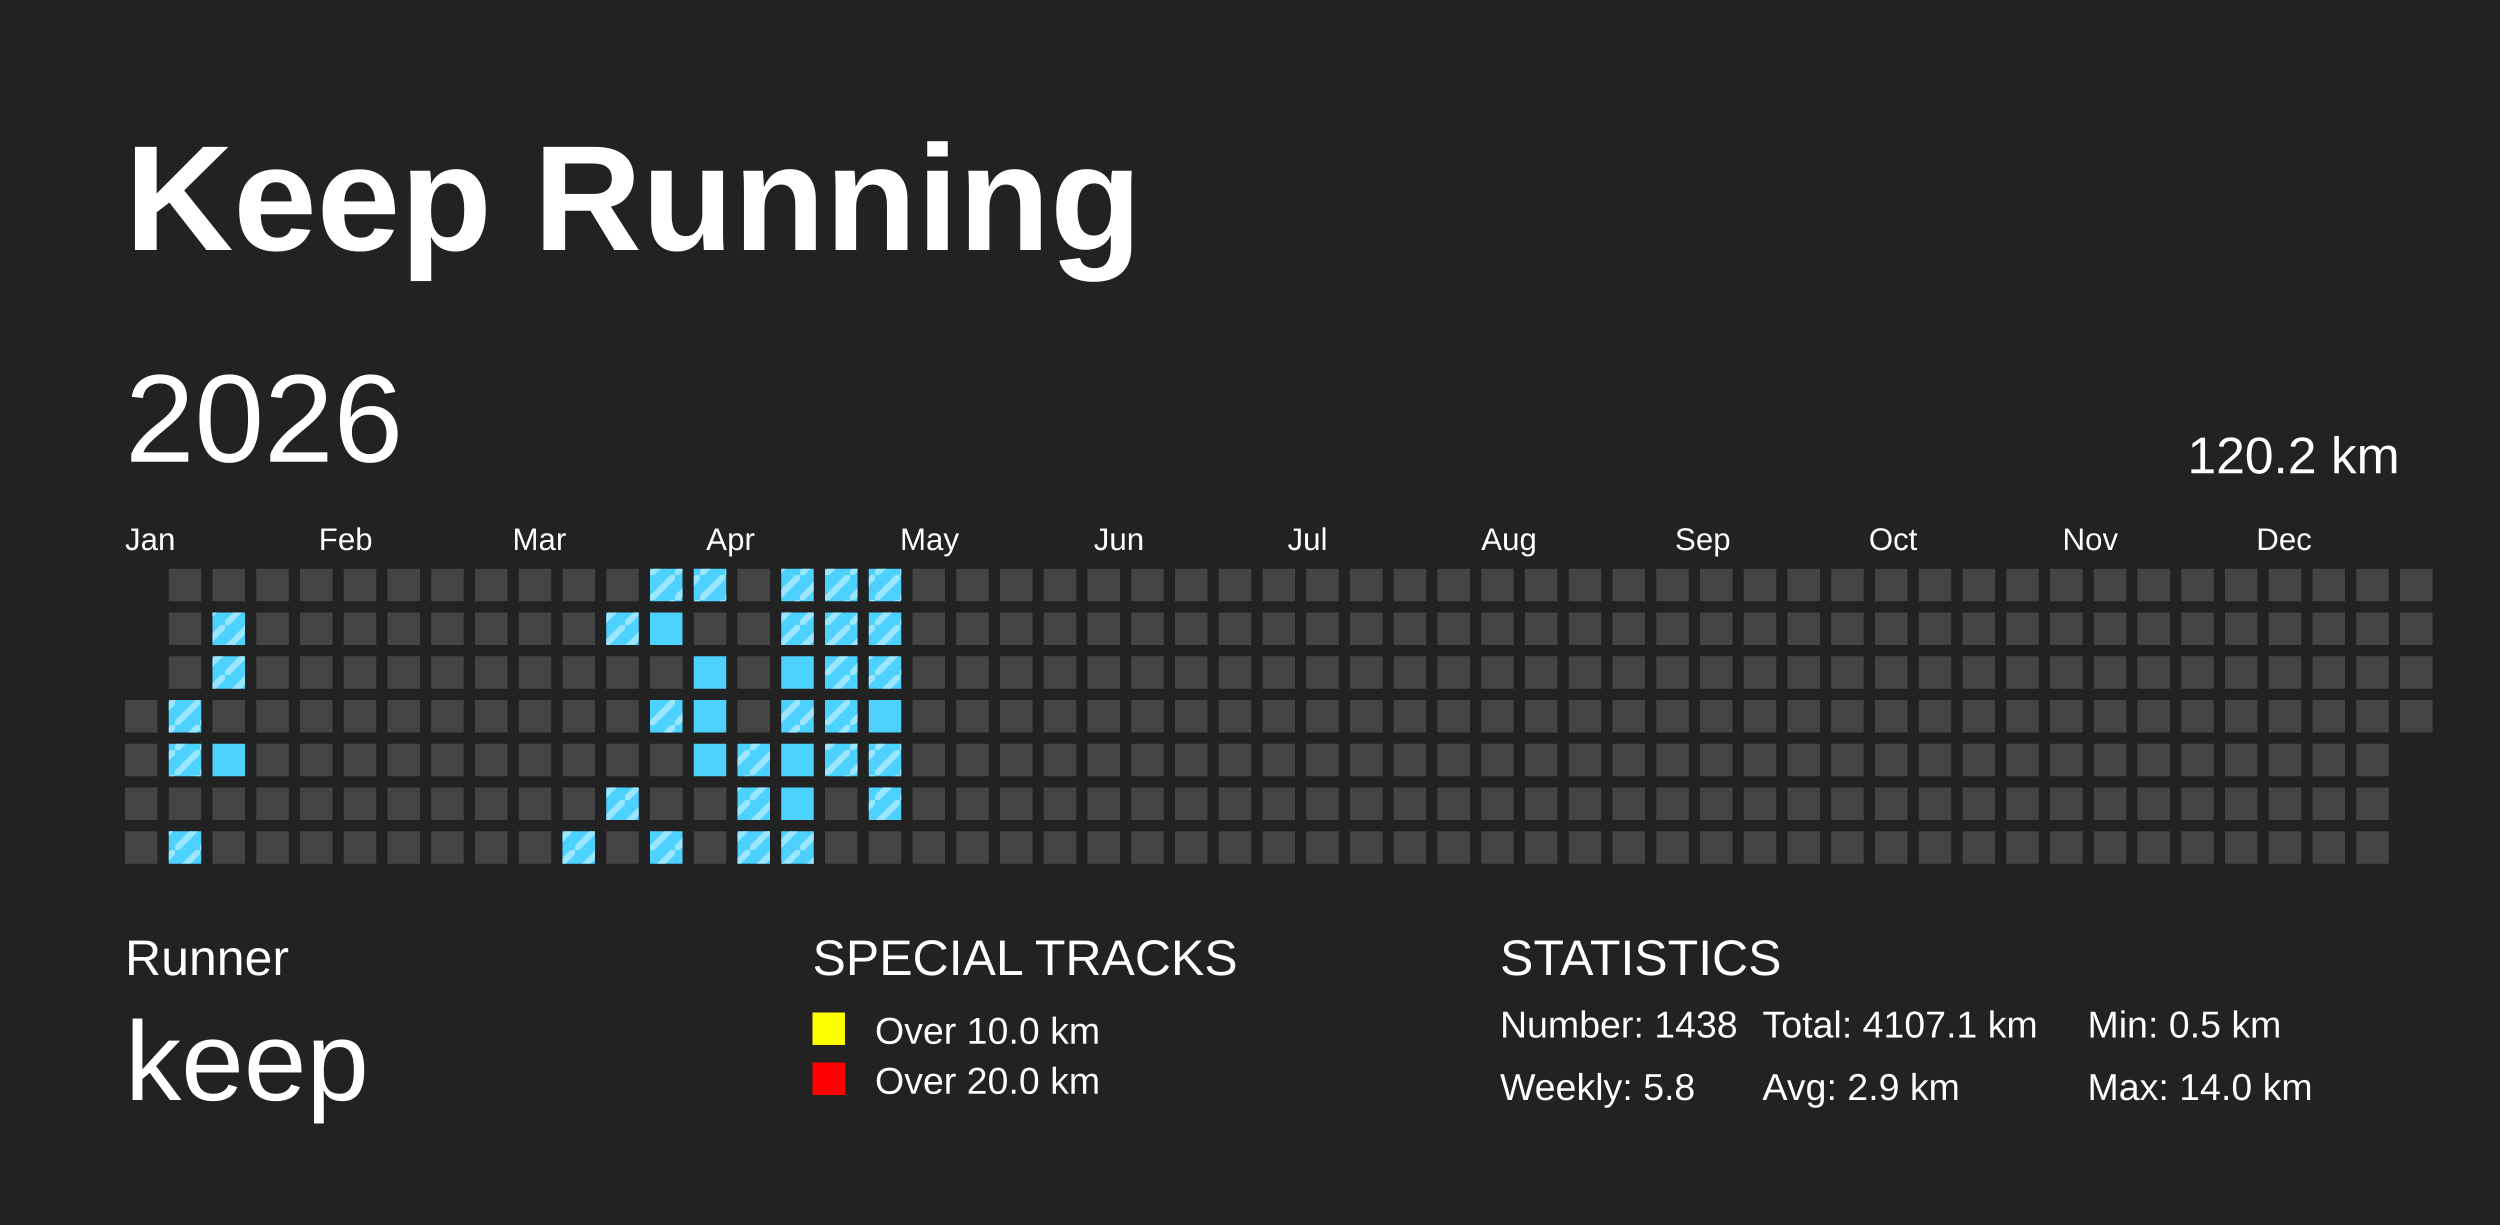
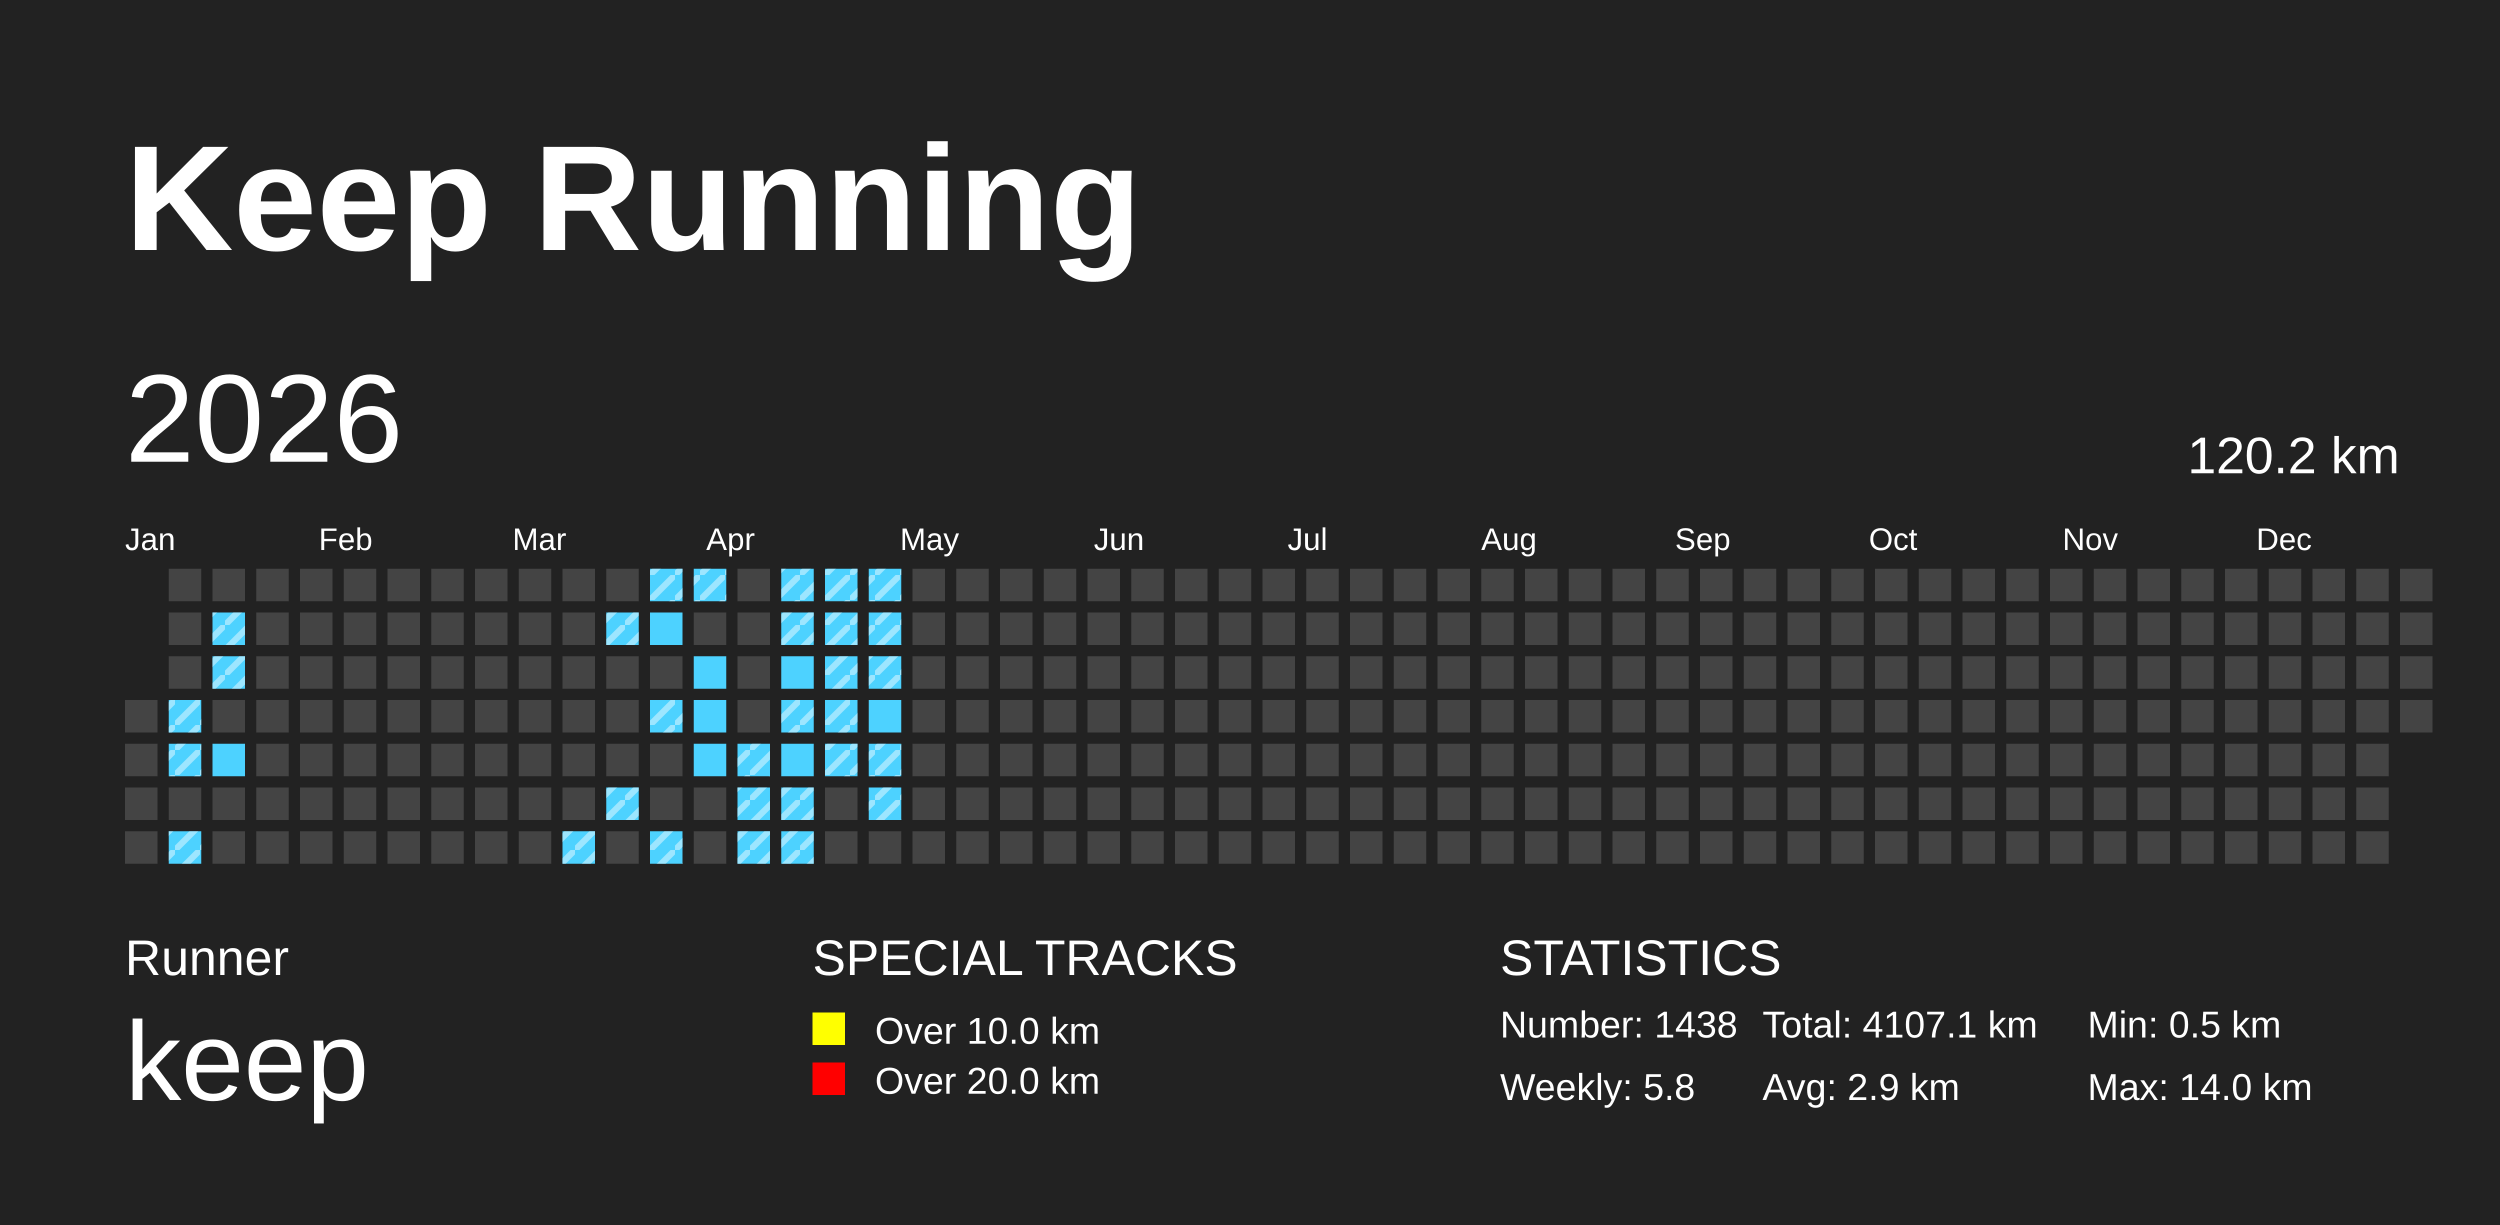
<svg xmlns="http://www.w3.org/2000/svg" baseProfile="full" height="98mm" version="1.1" viewBox="0,0,200,98" width="200mm">
  <defs>
    <pattern height="2" id="indoor-stripe" patternUnits="userSpaceOnUse" width="2">
      <line stroke="white" stroke-opacity="0.45" stroke-width="0.5" x1="0" x2="2" y1="2" y2="0" />
    </pattern>
  </defs>
  <rect fill="#222222" height="98" width="200" x="0" y="0" />
  <text fill="#FFFFFF" style="font-size:12px; font-family:Arial; font-weight:bold;" x="10" y="20">Keep Running</text>
  <text fill="#FFFFFF" style="font-size:4px; font-family:Arial" x="10" y="78">Runner</text>
  <text fill="#FFFFFF" style="font-size:9px; font-family:Arial" x="10" y="88">keep</text>
  <text fill="#FFFFFF" style="font-size:4px; font-family:Arial" x="65" y="78">SPECIAL TRACKS</text>
  <rect fill="yellow" height="2.6" width="2.6" x="65" y="81" />
  <text fill="#FFFFFF" style="font-size:3px; font-family:Arial" x="70" y="83.5">Over 10.0 km</text>
  <rect fill="red" height="2.6" width="2.6" x="65" y="85" />
  <text fill="#FFFFFF" style="font-size:3px; font-family:Arial" x="70" y="87.5">Over 20.0 km</text>
  <text fill="#FFFFFF" style="font-size:4px; font-family:Arial" x="120" y="78">STATISTICS</text>
  <text fill="#FFFFFF" style="font-size:3px; font-family:Arial" x="120" y="83">Number: 1438</text>
  <text fill="#FFFFFF" style="font-size:3px; font-family:Arial" x="120" y="88">Weekly: 5.8</text>
  <text fill="#FFFFFF" style="font-size:3px; font-family:Arial" x="141" y="83">Total: 4107.1 km</text>
  <text fill="#FFFFFF" style="font-size:3px; font-family:Arial" x="141" y="88">Avg: 2.9 km</text>
  <text fill="#FFFFFF" style="font-size:3px; font-family:Arial" x="167" y="83">Min: 0.5 km</text>
  <text fill="#FFFFFF" style="font-size:3px; font-family:Arial" x="167" y="88">Max: 14.0 km</text>
  <text dominant-baseline="hanging" fill="#FFFFFF" style="font-size:10.0px; font-family:Arial;" x="10" y="30">2026</text>
  <text dominant-baseline="hanging" fill="#FFFFFF" style="font-size:4.125px; font-family:Arial;" x="175" y="35">120.2 km</text>
  <text fill="#FFFFFF" style="font-size:2.5px; font-family:Arial" x="10.0" y="44">Jan</text>
  <text fill="#FFFFFF" style="font-size:2.5px; font-family:Arial" x="25.5" y="44">Feb</text>
  <text fill="#FFFFFF" style="font-size:2.5px; font-family:Arial" x="41.0" y="44">Mar</text>
  <text fill="#FFFFFF" style="font-size:2.5px; font-family:Arial" x="56.5" y="44">Apr</text>
  <text fill="#FFFFFF" style="font-size:2.5px; font-family:Arial" x="72.0" y="44">May</text>
  <text fill="#FFFFFF" style="font-size:2.5px; font-family:Arial" x="87.5" y="44">Jun</text>
  <text fill="#FFFFFF" style="font-size:2.5px; font-family:Arial" x="103.0" y="44">Jul</text>
  <text fill="#FFFFFF" style="font-size:2.5px; font-family:Arial" x="118.5" y="44">Aug</text>
  <text fill="#FFFFFF" style="font-size:2.5px; font-family:Arial" x="134.0" y="44">Sep</text>
  <text fill="#FFFFFF" style="font-size:2.5px; font-family:Arial" x="149.5" y="44">Oct</text>
  <text fill="#FFFFFF" style="font-size:2.5px; font-family:Arial" x="165.0" y="44">Nov</text>
  <text fill="#FFFFFF" style="font-size:2.5px; font-family:Arial" x="180.5" y="44">Dec</text>
  <rect fill="#444444" height="2.6" width="2.6" x="10.0" y="56.0" />
  <rect fill="#444444" height="2.6" width="2.6" x="10.0" y="59.5" />
  <rect fill="#444444" height="2.6" width="2.6" x="10.0" y="63.0" />
  <rect fill="#444444" height="2.6" width="2.6" x="10.0" y="66.5" />
  <rect fill="#444444" height="2.6" width="2.6" x="13.5" y="45.5" />
  <rect fill="#444444" height="2.6" width="2.6" x="13.5" y="49.0" />
  <rect fill="#444444" height="2.6" width="2.6" x="13.5" y="52.5" />
  <rect fill="#4DD2FF" height="2.6" width="2.6" x="13.5" y="56.0" />
  <rect fill="url(#indoor-stripe)" height="2.6" style="pointer-events: none;" width="2.6" x="13.5" y="56.0" />
  <rect fill="#4DD2FF" height="2.6" width="2.6" x="13.5" y="59.5" />
  <rect fill="url(#indoor-stripe)" height="2.6" style="pointer-events: none;" width="2.6" x="13.5" y="59.5" />
  <rect fill="#444444" height="2.6" width="2.6" x="13.5" y="63.0" />
  <rect fill="#4DD2FF" height="2.6" width="2.6" x="13.5" y="66.5" />
  <rect fill="url(#indoor-stripe)" height="2.6" style="pointer-events: none;" width="2.6" x="13.5" y="66.5" />
  <rect fill="#444444" height="2.6" width="2.6" x="17.0" y="45.5" />
  <rect fill="#4DD2FF" height="2.6" width="2.6" x="17.0" y="49.0" />
  <rect fill="url(#indoor-stripe)" height="2.6" style="pointer-events: none;" width="2.6" x="17.0" y="49.0" />
  <rect fill="#4DD2FF" height="2.6" width="2.6" x="17.0" y="52.5" />
  <rect fill="url(#indoor-stripe)" height="2.6" style="pointer-events: none;" width="2.6" x="17.0" y="52.5" />
  <rect fill="#444444" height="2.6" width="2.6" x="17.0" y="56.0" />
  <rect fill="#4DD2FF" height="2.6" width="2.6" x="17.0" y="59.5" />
  <rect fill="#444444" height="2.6" width="2.6" x="17.0" y="63.0" />
  <rect fill="#444444" height="2.6" width="2.6" x="17.0" y="66.5" />
  <rect fill="#444444" height="2.6" width="2.6" x="20.5" y="45.5" />
  <rect fill="#444444" height="2.6" width="2.6" x="20.5" y="49.0" />
  <rect fill="#444444" height="2.6" width="2.6" x="20.5" y="52.5" />
  <rect fill="#444444" height="2.6" width="2.6" x="20.5" y="56.0" />
  <rect fill="#444444" height="2.6" width="2.6" x="20.5" y="59.5" />
  <rect fill="#444444" height="2.6" width="2.6" x="20.5" y="63.0" />
  <rect fill="#444444" height="2.6" width="2.6" x="20.5" y="66.5" />
  <rect fill="#444444" height="2.6" width="2.6" x="24.0" y="45.5" />
  <rect fill="#444444" height="2.6" width="2.6" x="24.0" y="49.0" />
  <rect fill="#444444" height="2.6" width="2.6" x="24.0" y="52.5" />
  <rect fill="#444444" height="2.6" width="2.6" x="24.0" y="56.0" />
  <rect fill="#444444" height="2.6" width="2.6" x="24.0" y="59.5" />
  <rect fill="#444444" height="2.6" width="2.6" x="24.0" y="63.0" />
  <rect fill="#444444" height="2.6" width="2.6" x="24.0" y="66.5" />
  <rect fill="#444444" height="2.6" width="2.6" x="27.5" y="45.5" />
  <rect fill="#444444" height="2.6" width="2.6" x="27.5" y="49.0" />
  <rect fill="#444444" height="2.6" width="2.6" x="27.5" y="52.5" />
  <rect fill="#444444" height="2.6" width="2.6" x="27.5" y="56.0" />
  <rect fill="#444444" height="2.6" width="2.6" x="27.5" y="59.5" />
  <rect fill="#444444" height="2.6" width="2.6" x="27.5" y="63.0" />
  <rect fill="#444444" height="2.6" width="2.6" x="27.5" y="66.5" />
  <rect fill="#444444" height="2.6" width="2.6" x="31.0" y="45.5" />
  <rect fill="#444444" height="2.6" width="2.6" x="31.0" y="49.0" />
  <rect fill="#444444" height="2.6" width="2.6" x="31.0" y="52.5" />
  <rect fill="#444444" height="2.6" width="2.6" x="31.0" y="56.0" />
  <rect fill="#444444" height="2.6" width="2.6" x="31.0" y="59.5" />
  <rect fill="#444444" height="2.6" width="2.6" x="31.0" y="63.0" />
  <rect fill="#444444" height="2.6" width="2.6" x="31.0" y="66.5" />
  <rect fill="#444444" height="2.6" width="2.6" x="34.5" y="45.5" />
  <rect fill="#444444" height="2.6" width="2.6" x="34.5" y="49.0" />
  <rect fill="#444444" height="2.6" width="2.6" x="34.5" y="52.5" />
  <rect fill="#444444" height="2.6" width="2.6" x="34.5" y="56.0" />
  <rect fill="#444444" height="2.6" width="2.6" x="34.5" y="59.5" />
  <rect fill="#444444" height="2.6" width="2.6" x="34.5" y="63.0" />
  <rect fill="#444444" height="2.6" width="2.6" x="34.5" y="66.5" />
  <rect fill="#444444" height="2.6" width="2.6" x="38.0" y="45.5" />
  <rect fill="#444444" height="2.6" width="2.6" x="38.0" y="49.0" />
  <rect fill="#444444" height="2.6" width="2.6" x="38.0" y="52.5" />
  <rect fill="#444444" height="2.6" width="2.6" x="38.0" y="56.0" />
  <rect fill="#444444" height="2.6" width="2.6" x="38.0" y="59.5" />
  <rect fill="#444444" height="2.6" width="2.6" x="38.0" y="63.0" />
  <rect fill="#444444" height="2.6" width="2.6" x="38.0" y="66.5" />
  <rect fill="#444444" height="2.6" width="2.6" x="41.5" y="45.5" />
  <rect fill="#444444" height="2.6" width="2.6" x="41.5" y="49.0" />
  <rect fill="#444444" height="2.6" width="2.6" x="41.5" y="52.5" />
  <rect fill="#444444" height="2.6" width="2.6" x="41.5" y="56.0" />
  <rect fill="#444444" height="2.6" width="2.6" x="41.5" y="59.5" />
  <rect fill="#444444" height="2.6" width="2.6" x="41.5" y="63.0" />
  <rect fill="#444444" height="2.6" width="2.6" x="41.5" y="66.5" />
  <rect fill="#444444" height="2.6" width="2.6" x="45.0" y="45.5" />
  <rect fill="#444444" height="2.6" width="2.6" x="45.0" y="49.0" />
  <rect fill="#444444" height="2.6" width="2.6" x="45.0" y="52.5" />
  <rect fill="#444444" height="2.6" width="2.6" x="45.0" y="56.0" />
  <rect fill="#444444" height="2.6" width="2.6" x="45.0" y="59.5" />
  <rect fill="#444444" height="2.6" width="2.6" x="45.0" y="63.0" />
  <rect fill="#4DD2FF" height="2.6" width="2.6" x="45.0" y="66.5" />
  <rect fill="url(#indoor-stripe)" height="2.6" style="pointer-events: none;" width="2.6" x="45.0" y="66.5" />
  <rect fill="#444444" height="2.6" width="2.6" x="48.5" y="45.5" />
  <rect fill="#4DD2FF" height="2.6" width="2.6" x="48.5" y="49.0" />
  <rect fill="url(#indoor-stripe)" height="2.6" style="pointer-events: none;" width="2.6" x="48.5" y="49.0" />
  <rect fill="#444444" height="2.6" width="2.6" x="48.5" y="52.5" />
  <rect fill="#444444" height="2.6" width="2.6" x="48.5" y="56.0" />
  <rect fill="#444444" height="2.6" width="2.6" x="48.5" y="59.5" />
  <rect fill="#4DD2FF" height="2.6" width="2.6" x="48.5" y="63.0" />
  <rect fill="url(#indoor-stripe)" height="2.6" style="pointer-events: none;" width="2.6" x="48.5" y="63.0" />
  <rect fill="#444444" height="2.6" width="2.6" x="48.5" y="66.5" />
  <rect fill="#4DD2FF" height="2.6" width="2.6" x="52.0" y="45.5" />
  <rect fill="url(#indoor-stripe)" height="2.6" style="pointer-events: none;" width="2.6" x="52.0" y="45.5" />
  <rect fill="#4DD2FF" height="2.6" width="2.6" x="52.0" y="49.0" />
  <rect fill="#444444" height="2.6" width="2.6" x="52.0" y="52.5" />
  <rect fill="#4DD2FF" height="2.6" width="2.6" x="52.0" y="56.0" />
  <rect fill="url(#indoor-stripe)" height="2.6" style="pointer-events: none;" width="2.6" x="52.0" y="56.0" />
  <rect fill="#444444" height="2.6" width="2.6" x="52.0" y="59.5" />
  <rect fill="#444444" height="2.6" width="2.6" x="52.0" y="63.0" />
  <rect fill="#4DD2FF" height="2.6" width="2.6" x="52.0" y="66.5" />
  <rect fill="url(#indoor-stripe)" height="2.6" style="pointer-events: none;" width="2.6" x="52.0" y="66.5" />
  <rect fill="#4DD2FF" height="2.6" width="2.6" x="55.5" y="45.5" />
  <rect fill="url(#indoor-stripe)" height="2.6" style="pointer-events: none;" width="2.6" x="55.5" y="45.5" />
  <rect fill="#444444" height="2.6" width="2.6" x="55.5" y="49.0" />
  <rect fill="#4DD2FF" height="2.6" width="2.6" x="55.5" y="52.5" />
  <rect fill="#4DD2FF" height="2.6" width="2.6" x="55.5" y="56.0" />
  <rect fill="#4DD2FF" height="2.6" width="2.6" x="55.5" y="59.5" />
  <rect fill="#444444" height="2.6" width="2.6" x="55.5" y="63.0" />
  <rect fill="#444444" height="2.6" width="2.6" x="55.5" y="66.5" />
  <rect fill="#444444" height="2.6" width="2.6" x="59.0" y="45.5" />
  <rect fill="#444444" height="2.6" width="2.6" x="59.0" y="49.0" />
  <rect fill="#444444" height="2.6" width="2.6" x="59.0" y="52.5" />
  <rect fill="#444444" height="2.6" width="2.6" x="59.0" y="56.0" />
  <rect fill="#4DD2FF" height="2.6" width="2.6" x="59.0" y="59.5" />
  <rect fill="url(#indoor-stripe)" height="2.6" style="pointer-events: none;" width="2.6" x="59.0" y="59.5" />
  <rect fill="#4DD2FF" height="2.6" width="2.6" x="59.0" y="63.0" />
  <rect fill="url(#indoor-stripe)" height="2.6" style="pointer-events: none;" width="2.6" x="59.0" y="63.0" />
  <rect fill="#4DD2FF" height="2.6" width="2.6" x="59.0" y="66.5" />
  <rect fill="url(#indoor-stripe)" height="2.6" style="pointer-events: none;" width="2.6" x="59.0" y="66.5" />
  <rect fill="#4DD2FF" height="2.6" width="2.6" x="62.5" y="45.5" />
  <rect fill="url(#indoor-stripe)" height="2.6" style="pointer-events: none;" width="2.6" x="62.5" y="45.5" />
  <rect fill="#4DD2FF" height="2.6" width="2.6" x="62.5" y="49.0" />
  <rect fill="url(#indoor-stripe)" height="2.6" style="pointer-events: none;" width="2.6" x="62.5" y="49.0" />
  <rect fill="#4DD2FF" height="2.6" width="2.6" x="62.5" y="52.5" />
  <rect fill="#4DD2FF" height="2.6" width="2.6" x="62.5" y="56.0" />
  <rect fill="url(#indoor-stripe)" height="2.6" style="pointer-events: none;" width="2.6" x="62.5" y="56.0" />
  <rect fill="#4DD2FF" height="2.6" width="2.6" x="62.5" y="59.5" />
  <rect fill="#4DD2FF" height="2.6" width="2.6" x="62.5" y="63.0" />
+   <rect fill="url(#indoor-stripe)" height="2.6" style="pointer-events: none;" width="2.6" x="62.5" y="63.0" />
  <rect fill="#4DD2FF" height="2.6" width="2.6" x="62.5" y="66.5" />
  <rect fill="url(#indoor-stripe)" height="2.6" style="pointer-events: none;" width="2.6" x="62.5" y="66.5" />
  <rect fill="#4DD2FF" height="2.6" width="2.6" x="66.0" y="45.5" />
  <rect fill="url(#indoor-stripe)" height="2.6" style="pointer-events: none;" width="2.6" x="66.0" y="45.5" />
  <rect fill="#4DD2FF" height="2.6" width="2.6" x="66.0" y="49.0" />
  <rect fill="url(#indoor-stripe)" height="2.6" style="pointer-events: none;" width="2.6" x="66.0" y="49.0" />
  <rect fill="#4DD2FF" height="2.6" width="2.6" x="66.0" y="52.5" />
  <rect fill="url(#indoor-stripe)" height="2.6" style="pointer-events: none;" width="2.6" x="66.0" y="52.5" />
  <rect fill="#4DD2FF" height="2.6" width="2.6" x="66.0" y="56.0" />
  <rect fill="url(#indoor-stripe)" height="2.6" style="pointer-events: none;" width="2.6" x="66.0" y="56.0" />
  <rect fill="#4DD2FF" height="2.6" width="2.6" x="66.0" y="59.5" />
  <rect fill="url(#indoor-stripe)" height="2.6" style="pointer-events: none;" width="2.6" x="66.0" y="59.5" />
  <rect fill="#444444" height="2.6" width="2.6" x="66.0" y="63.0" />
  <rect fill="#444444" height="2.6" width="2.6" x="66.0" y="66.5" />
  <rect fill="#4DD2FF" height="2.6" width="2.6" x="69.5" y="45.5" />
  <rect fill="url(#indoor-stripe)" height="2.6" style="pointer-events: none;" width="2.6" x="69.5" y="45.5" />
  <rect fill="#4DD2FF" height="2.6" width="2.6" x="69.5" y="49.0" />
  <rect fill="url(#indoor-stripe)" height="2.6" style="pointer-events: none;" width="2.6" x="69.5" y="49.0" />
  <rect fill="#4DD2FF" height="2.6" width="2.6" x="69.5" y="52.5" />
  <rect fill="url(#indoor-stripe)" height="2.6" style="pointer-events: none;" width="2.6" x="69.5" y="52.5" />
  <rect fill="#4DD2FF" height="2.6" width="2.6" x="69.5" y="56.0" />
  <rect fill="#4DD2FF" height="2.6" width="2.6" x="69.5" y="59.5" />
  <rect fill="url(#indoor-stripe)" height="2.6" style="pointer-events: none;" width="2.6" x="69.5" y="59.5" />
  <rect fill="#4DD2FF" height="2.6" width="2.6" x="69.5" y="63.0" />
  <rect fill="url(#indoor-stripe)" height="2.6" style="pointer-events: none;" width="2.6" x="69.5" y="63.0" />
  <rect fill="#444444" height="2.6" width="2.6" x="69.5" y="66.5" />
  <rect fill="#444444" height="2.6" width="2.6" x="73.0" y="45.5" />
  <rect fill="#444444" height="2.6" width="2.6" x="73.0" y="49.0" />
  <rect fill="#444444" height="2.6" width="2.6" x="73.0" y="52.5" />
  <rect fill="#444444" height="2.6" width="2.6" x="73.0" y="56.0" />
  <rect fill="#444444" height="2.6" width="2.6" x="73.0" y="59.5" />
  <rect fill="#444444" height="2.6" width="2.6" x="73.0" y="63.0" />
  <rect fill="#444444" height="2.6" width="2.6" x="73.0" y="66.5" />
  <rect fill="#444444" height="2.6" width="2.6" x="76.5" y="45.5" />
  <rect fill="#444444" height="2.6" width="2.6" x="76.5" y="49.0" />
  <rect fill="#444444" height="2.6" width="2.6" x="76.5" y="52.5" />
  <rect fill="#444444" height="2.6" width="2.6" x="76.5" y="56.0" />
  <rect fill="#444444" height="2.6" width="2.6" x="76.5" y="59.5" />
  <rect fill="#444444" height="2.6" width="2.6" x="76.5" y="63.0" />
  <rect fill="#444444" height="2.6" width="2.6" x="76.5" y="66.5" />
  <rect fill="#444444" height="2.6" width="2.6" x="80.0" y="45.5" />
  <rect fill="#444444" height="2.6" width="2.6" x="80.0" y="49.0" />
  <rect fill="#444444" height="2.6" width="2.6" x="80.0" y="52.5" />
  <rect fill="#444444" height="2.6" width="2.6" x="80.0" y="56.0" />
  <rect fill="#444444" height="2.6" width="2.6" x="80.0" y="59.5" />
  <rect fill="#444444" height="2.6" width="2.6" x="80.0" y="63.0" />
  <rect fill="#444444" height="2.6" width="2.6" x="80.0" y="66.5" />
  <rect fill="#444444" height="2.6" width="2.6" x="83.5" y="45.5" />
  <rect fill="#444444" height="2.6" width="2.6" x="83.5" y="49.0" />
  <rect fill="#444444" height="2.6" width="2.6" x="83.5" y="52.5" />
  <rect fill="#444444" height="2.6" width="2.6" x="83.5" y="56.0" />
  <rect fill="#444444" height="2.6" width="2.6" x="83.5" y="59.5" />
  <rect fill="#444444" height="2.6" width="2.6" x="83.5" y="63.0" />
  <rect fill="#444444" height="2.6" width="2.6" x="83.5" y="66.5" />
  <rect fill="#444444" height="2.6" width="2.6" x="87.0" y="45.5" />
  <rect fill="#444444" height="2.6" width="2.6" x="87.0" y="49.0" />
  <rect fill="#444444" height="2.6" width="2.6" x="87.0" y="52.5" />
  <rect fill="#444444" height="2.6" width="2.6" x="87.0" y="56.0" />
  <rect fill="#444444" height="2.6" width="2.6" x="87.0" y="59.5" />
  <rect fill="#444444" height="2.6" width="2.6" x="87.0" y="63.0" />
  <rect fill="#444444" height="2.6" width="2.6" x="87.0" y="66.5" />
  <rect fill="#444444" height="2.6" width="2.6" x="90.5" y="45.5" />
  <rect fill="#444444" height="2.6" width="2.6" x="90.5" y="49.0" />
  <rect fill="#444444" height="2.6" width="2.6" x="90.5" y="52.5" />
  <rect fill="#444444" height="2.6" width="2.6" x="90.5" y="56.0" />
  <rect fill="#444444" height="2.6" width="2.6" x="90.5" y="59.5" />
  <rect fill="#444444" height="2.6" width="2.6" x="90.5" y="63.0" />
  <rect fill="#444444" height="2.6" width="2.6" x="90.5" y="66.5" />
  <rect fill="#444444" height="2.6" width="2.6" x="94.0" y="45.5" />
  <rect fill="#444444" height="2.6" width="2.6" x="94.0" y="49.0" />
  <rect fill="#444444" height="2.6" width="2.6" x="94.0" y="52.5" />
  <rect fill="#444444" height="2.6" width="2.6" x="94.0" y="56.0" />
  <rect fill="#444444" height="2.6" width="2.6" x="94.0" y="59.5" />
  <rect fill="#444444" height="2.6" width="2.6" x="94.0" y="63.0" />
  <rect fill="#444444" height="2.6" width="2.6" x="94.0" y="66.5" />
  <rect fill="#444444" height="2.6" width="2.6" x="97.5" y="45.5" />
  <rect fill="#444444" height="2.6" width="2.6" x="97.5" y="49.0" />
  <rect fill="#444444" height="2.6" width="2.6" x="97.5" y="52.5" />
  <rect fill="#444444" height="2.6" width="2.6" x="97.5" y="56.0" />
  <rect fill="#444444" height="2.6" width="2.6" x="97.5" y="59.5" />
  <rect fill="#444444" height="2.6" width="2.6" x="97.5" y="63.0" />
  <rect fill="#444444" height="2.6" width="2.6" x="97.5" y="66.5" />
  <rect fill="#444444" height="2.6" width="2.6" x="101.0" y="45.5" />
  <rect fill="#444444" height="2.6" width="2.6" x="101.0" y="49.0" />
  <rect fill="#444444" height="2.6" width="2.6" x="101.0" y="52.5" />
  <rect fill="#444444" height="2.6" width="2.6" x="101.0" y="56.0" />
  <rect fill="#444444" height="2.6" width="2.6" x="101.0" y="59.5" />
  <rect fill="#444444" height="2.6" width="2.6" x="101.0" y="63.0" />
  <rect fill="#444444" height="2.6" width="2.6" x="101.0" y="66.5" />
  <rect fill="#444444" height="2.6" width="2.6" x="104.5" y="45.5" />
  <rect fill="#444444" height="2.6" width="2.6" x="104.5" y="49.0" />
  <rect fill="#444444" height="2.6" width="2.6" x="104.5" y="52.5" />
  <rect fill="#444444" height="2.6" width="2.6" x="104.5" y="56.0" />
  <rect fill="#444444" height="2.6" width="2.6" x="104.5" y="59.5" />
  <rect fill="#444444" height="2.6" width="2.6" x="104.5" y="63.0" />
  <rect fill="#444444" height="2.6" width="2.6" x="104.5" y="66.5" />
  <rect fill="#444444" height="2.6" width="2.6" x="108.0" y="45.5" />
  <rect fill="#444444" height="2.6" width="2.6" x="108.0" y="49.0" />
  <rect fill="#444444" height="2.6" width="2.6" x="108.0" y="52.5" />
  <rect fill="#444444" height="2.6" width="2.6" x="108.0" y="56.0" />
  <rect fill="#444444" height="2.6" width="2.6" x="108.0" y="59.5" />
  <rect fill="#444444" height="2.6" width="2.6" x="108.0" y="63.0" />
  <rect fill="#444444" height="2.6" width="2.6" x="108.0" y="66.5" />
  <rect fill="#444444" height="2.6" width="2.6" x="111.5" y="45.5" />
  <rect fill="#444444" height="2.6" width="2.6" x="111.5" y="49.0" />
  <rect fill="#444444" height="2.6" width="2.6" x="111.5" y="52.5" />
  <rect fill="#444444" height="2.6" width="2.6" x="111.5" y="56.0" />
  <rect fill="#444444" height="2.6" width="2.6" x="111.5" y="59.5" />
  <rect fill="#444444" height="2.6" width="2.6" x="111.5" y="63.0" />
  <rect fill="#444444" height="2.6" width="2.6" x="111.5" y="66.5" />
  <rect fill="#444444" height="2.6" width="2.6" x="115.0" y="45.5" />
  <rect fill="#444444" height="2.6" width="2.6" x="115.0" y="49.0" />
  <rect fill="#444444" height="2.6" width="2.6" x="115.0" y="52.5" />
  <rect fill="#444444" height="2.6" width="2.6" x="115.0" y="56.0" />
  <rect fill="#444444" height="2.6" width="2.6" x="115.0" y="59.5" />
  <rect fill="#444444" height="2.6" width="2.6" x="115.0" y="63.0" />
  <rect fill="#444444" height="2.6" width="2.6" x="115.0" y="66.5" />
  <rect fill="#444444" height="2.6" width="2.6" x="118.5" y="45.5" />
  <rect fill="#444444" height="2.6" width="2.6" x="118.5" y="49.0" />
  <rect fill="#444444" height="2.6" width="2.6" x="118.5" y="52.5" />
  <rect fill="#444444" height="2.6" width="2.6" x="118.5" y="56.0" />
  <rect fill="#444444" height="2.6" width="2.6" x="118.5" y="59.5" />
  <rect fill="#444444" height="2.6" width="2.6" x="118.5" y="63.0" />
  <rect fill="#444444" height="2.6" width="2.6" x="118.5" y="66.5" />
  <rect fill="#444444" height="2.6" width="2.6" x="122.0" y="45.5" />
  <rect fill="#444444" height="2.6" width="2.6" x="122.0" y="49.0" />
  <rect fill="#444444" height="2.6" width="2.6" x="122.0" y="52.5" />
  <rect fill="#444444" height="2.6" width="2.6" x="122.0" y="56.0" />
  <rect fill="#444444" height="2.6" width="2.6" x="122.0" y="59.5" />
  <rect fill="#444444" height="2.6" width="2.6" x="122.0" y="63.0" />
  <rect fill="#444444" height="2.6" width="2.6" x="122.0" y="66.5" />
  <rect fill="#444444" height="2.6" width="2.6" x="125.5" y="45.5" />
  <rect fill="#444444" height="2.6" width="2.6" x="125.5" y="49.0" />
  <rect fill="#444444" height="2.6" width="2.6" x="125.5" y="52.5" />
  <rect fill="#444444" height="2.6" width="2.6" x="125.5" y="56.0" />
  <rect fill="#444444" height="2.6" width="2.6" x="125.5" y="59.5" />
  <rect fill="#444444" height="2.6" width="2.6" x="125.5" y="63.0" />
  <rect fill="#444444" height="2.6" width="2.6" x="125.5" y="66.5" />
  <rect fill="#444444" height="2.6" width="2.6" x="129.0" y="45.5" />
  <rect fill="#444444" height="2.6" width="2.6" x="129.0" y="49.0" />
  <rect fill="#444444" height="2.6" width="2.6" x="129.0" y="52.5" />
  <rect fill="#444444" height="2.6" width="2.6" x="129.0" y="56.0" />
  <rect fill="#444444" height="2.6" width="2.6" x="129.0" y="59.5" />
  <rect fill="#444444" height="2.6" width="2.6" x="129.0" y="63.0" />
  <rect fill="#444444" height="2.6" width="2.6" x="129.0" y="66.5" />
  <rect fill="#444444" height="2.6" width="2.6" x="132.5" y="45.5" />
  <rect fill="#444444" height="2.6" width="2.6" x="132.5" y="49.0" />
  <rect fill="#444444" height="2.6" width="2.6" x="132.5" y="52.5" />
  <rect fill="#444444" height="2.6" width="2.6" x="132.5" y="56.0" />
  <rect fill="#444444" height="2.6" width="2.6" x="132.5" y="59.5" />
  <rect fill="#444444" height="2.6" width="2.6" x="132.5" y="63.0" />
  <rect fill="#444444" height="2.6" width="2.6" x="132.5" y="66.5" />
  <rect fill="#444444" height="2.6" width="2.6" x="136.0" y="45.5" />
  <rect fill="#444444" height="2.6" width="2.6" x="136.0" y="49.0" />
  <rect fill="#444444" height="2.6" width="2.6" x="136.0" y="52.5" />
  <rect fill="#444444" height="2.6" width="2.6" x="136.0" y="56.0" />
  <rect fill="#444444" height="2.6" width="2.6" x="136.0" y="59.5" />
  <rect fill="#444444" height="2.6" width="2.6" x="136.0" y="63.0" />
  <rect fill="#444444" height="2.6" width="2.6" x="136.0" y="66.5" />
  <rect fill="#444444" height="2.6" width="2.6" x="139.5" y="45.5" />
  <rect fill="#444444" height="2.6" width="2.6" x="139.5" y="49.0" />
  <rect fill="#444444" height="2.6" width="2.6" x="139.5" y="52.5" />
  <rect fill="#444444" height="2.6" width="2.6" x="139.5" y="56.0" />
  <rect fill="#444444" height="2.6" width="2.6" x="139.5" y="59.5" />
  <rect fill="#444444" height="2.6" width="2.6" x="139.5" y="63.0" />
  <rect fill="#444444" height="2.6" width="2.6" x="139.5" y="66.5" />
  <rect fill="#444444" height="2.6" width="2.6" x="143.0" y="45.5" />
  <rect fill="#444444" height="2.6" width="2.6" x="143.0" y="49.0" />
  <rect fill="#444444" height="2.6" width="2.6" x="143.0" y="52.5" />
  <rect fill="#444444" height="2.6" width="2.6" x="143.0" y="56.0" />
  <rect fill="#444444" height="2.6" width="2.6" x="143.0" y="59.5" />
  <rect fill="#444444" height="2.6" width="2.6" x="143.0" y="63.0" />
  <rect fill="#444444" height="2.6" width="2.6" x="143.0" y="66.5" />
  <rect fill="#444444" height="2.6" width="2.6" x="146.5" y="45.5" />
  <rect fill="#444444" height="2.6" width="2.6" x="146.5" y="49.0" />
  <rect fill="#444444" height="2.6" width="2.6" x="146.5" y="52.5" />
  <rect fill="#444444" height="2.6" width="2.6" x="146.5" y="56.0" />
  <rect fill="#444444" height="2.6" width="2.6" x="146.5" y="59.5" />
  <rect fill="#444444" height="2.6" width="2.6" x="146.5" y="63.0" />
  <rect fill="#444444" height="2.6" width="2.6" x="146.5" y="66.5" />
  <rect fill="#444444" height="2.6" width="2.6" x="150.0" y="45.5" />
  <rect fill="#444444" height="2.6" width="2.6" x="150.0" y="49.0" />
  <rect fill="#444444" height="2.6" width="2.6" x="150.0" y="52.5" />
  <rect fill="#444444" height="2.6" width="2.6" x="150.0" y="56.0" />
  <rect fill="#444444" height="2.6" width="2.6" x="150.0" y="59.5" />
  <rect fill="#444444" height="2.6" width="2.6" x="150.0" y="63.0" />
  <rect fill="#444444" height="2.6" width="2.6" x="150.0" y="66.5" />
  <rect fill="#444444" height="2.6" width="2.6" x="153.5" y="45.5" />
  <rect fill="#444444" height="2.6" width="2.6" x="153.5" y="49.0" />
  <rect fill="#444444" height="2.6" width="2.6" x="153.5" y="52.5" />
  <rect fill="#444444" height="2.6" width="2.6" x="153.5" y="56.0" />
  <rect fill="#444444" height="2.6" width="2.6" x="153.5" y="59.5" />
  <rect fill="#444444" height="2.6" width="2.6" x="153.5" y="63.0" />
  <rect fill="#444444" height="2.6" width="2.6" x="153.5" y="66.5" />
  <rect fill="#444444" height="2.6" width="2.6" x="157.0" y="45.5" />
  <rect fill="#444444" height="2.6" width="2.6" x="157.0" y="49.0" />
  <rect fill="#444444" height="2.6" width="2.6" x="157.0" y="52.5" />
  <rect fill="#444444" height="2.6" width="2.6" x="157.0" y="56.0" />
  <rect fill="#444444" height="2.6" width="2.6" x="157.0" y="59.5" />
  <rect fill="#444444" height="2.6" width="2.6" x="157.0" y="63.0" />
  <rect fill="#444444" height="2.6" width="2.6" x="157.0" y="66.5" />
  <rect fill="#444444" height="2.6" width="2.6" x="160.5" y="45.5" />
  <rect fill="#444444" height="2.6" width="2.6" x="160.5" y="49.0" />
  <rect fill="#444444" height="2.6" width="2.6" x="160.5" y="52.5" />
  <rect fill="#444444" height="2.6" width="2.6" x="160.5" y="56.0" />
  <rect fill="#444444" height="2.6" width="2.6" x="160.5" y="59.5" />
  <rect fill="#444444" height="2.6" width="2.6" x="160.5" y="63.0" />
  <rect fill="#444444" height="2.6" width="2.6" x="160.5" y="66.5" />
  <rect fill="#444444" height="2.6" width="2.6" x="164.0" y="45.5" />
  <rect fill="#444444" height="2.6" width="2.6" x="164.0" y="49.0" />
  <rect fill="#444444" height="2.6" width="2.6" x="164.0" y="52.5" />
  <rect fill="#444444" height="2.6" width="2.6" x="164.0" y="56.0" />
  <rect fill="#444444" height="2.6" width="2.6" x="164.0" y="59.5" />
  <rect fill="#444444" height="2.6" width="2.6" x="164.0" y="63.0" />
  <rect fill="#444444" height="2.6" width="2.6" x="164.0" y="66.5" />
  <rect fill="#444444" height="2.6" width="2.6" x="167.5" y="45.5" />
  <rect fill="#444444" height="2.6" width="2.6" x="167.5" y="49.0" />
  <rect fill="#444444" height="2.6" width="2.6" x="167.5" y="52.5" />
  <rect fill="#444444" height="2.6" width="2.6" x="167.5" y="56.0" />
  <rect fill="#444444" height="2.6" width="2.6" x="167.5" y="59.5" />
  <rect fill="#444444" height="2.6" width="2.6" x="167.5" y="63.0" />
  <rect fill="#444444" height="2.6" width="2.6" x="167.5" y="66.5" />
  <rect fill="#444444" height="2.6" width="2.6" x="171.0" y="45.5" />
  <rect fill="#444444" height="2.6" width="2.6" x="171.0" y="49.0" />
  <rect fill="#444444" height="2.6" width="2.6" x="171.0" y="52.5" />
  <rect fill="#444444" height="2.6" width="2.6" x="171.0" y="56.0" />
  <rect fill="#444444" height="2.6" width="2.6" x="171.0" y="59.5" />
  <rect fill="#444444" height="2.6" width="2.6" x="171.0" y="63.0" />
  <rect fill="#444444" height="2.6" width="2.6" x="171.0" y="66.5" />
  <rect fill="#444444" height="2.6" width="2.6" x="174.5" y="45.5" />
  <rect fill="#444444" height="2.6" width="2.6" x="174.5" y="49.0" />
  <rect fill="#444444" height="2.6" width="2.6" x="174.5" y="52.5" />
  <rect fill="#444444" height="2.6" width="2.6" x="174.5" y="56.0" />
  <rect fill="#444444" height="2.6" width="2.6" x="174.5" y="59.5" />
  <rect fill="#444444" height="2.6" width="2.6" x="174.5" y="63.0" />
  <rect fill="#444444" height="2.6" width="2.6" x="174.5" y="66.5" />
  <rect fill="#444444" height="2.6" width="2.6" x="178.0" y="45.5" />
  <rect fill="#444444" height="2.6" width="2.6" x="178.0" y="49.0" />
  <rect fill="#444444" height="2.6" width="2.6" x="178.0" y="52.5" />
  <rect fill="#444444" height="2.6" width="2.6" x="178.0" y="56.0" />
  <rect fill="#444444" height="2.6" width="2.6" x="178.0" y="59.5" />
  <rect fill="#444444" height="2.6" width="2.6" x="178.0" y="63.0" />
  <rect fill="#444444" height="2.6" width="2.6" x="178.0" y="66.5" />
  <rect fill="#444444" height="2.6" width="2.6" x="181.5" y="45.5" />
  <rect fill="#444444" height="2.6" width="2.6" x="181.5" y="49.0" />
  <rect fill="#444444" height="2.6" width="2.6" x="181.5" y="52.5" />
  <rect fill="#444444" height="2.6" width="2.6" x="181.5" y="56.0" />
  <rect fill="#444444" height="2.6" width="2.6" x="181.5" y="59.5" />
  <rect fill="#444444" height="2.6" width="2.6" x="181.5" y="63.0" />
  <rect fill="#444444" height="2.6" width="2.6" x="181.5" y="66.5" />
  <rect fill="#444444" height="2.6" width="2.6" x="185.0" y="45.5" />
  <rect fill="#444444" height="2.6" width="2.6" x="185.0" y="49.0" />
  <rect fill="#444444" height="2.6" width="2.6" x="185.0" y="52.5" />
  <rect fill="#444444" height="2.6" width="2.6" x="185.0" y="56.0" />
  <rect fill="#444444" height="2.6" width="2.6" x="185.0" y="59.5" />
  <rect fill="#444444" height="2.6" width="2.6" x="185.0" y="63.0" />
  <rect fill="#444444" height="2.6" width="2.6" x="185.0" y="66.5" />
  <rect fill="#444444" height="2.6" width="2.6" x="188.5" y="45.5" />
  <rect fill="#444444" height="2.6" width="2.6" x="188.5" y="49.0" />
  <rect fill="#444444" height="2.6" width="2.6" x="188.5" y="52.5" />
  <rect fill="#444444" height="2.6" width="2.6" x="188.5" y="56.0" />
  <rect fill="#444444" height="2.6" width="2.6" x="188.5" y="59.5" />
  <rect fill="#444444" height="2.6" width="2.6" x="188.5" y="63.0" />
  <rect fill="#444444" height="2.6" width="2.6" x="188.5" y="66.5" />
  <rect fill="#444444" height="2.6" width="2.6" x="192.0" y="45.5" />
  <rect fill="#444444" height="2.6" width="2.6" x="192.0" y="49.0" />
  <rect fill="#444444" height="2.6" width="2.6" x="192.0" y="52.5" />
  <rect fill="#444444" height="2.6" width="2.6" x="192.0" y="56.0" />
</svg>
